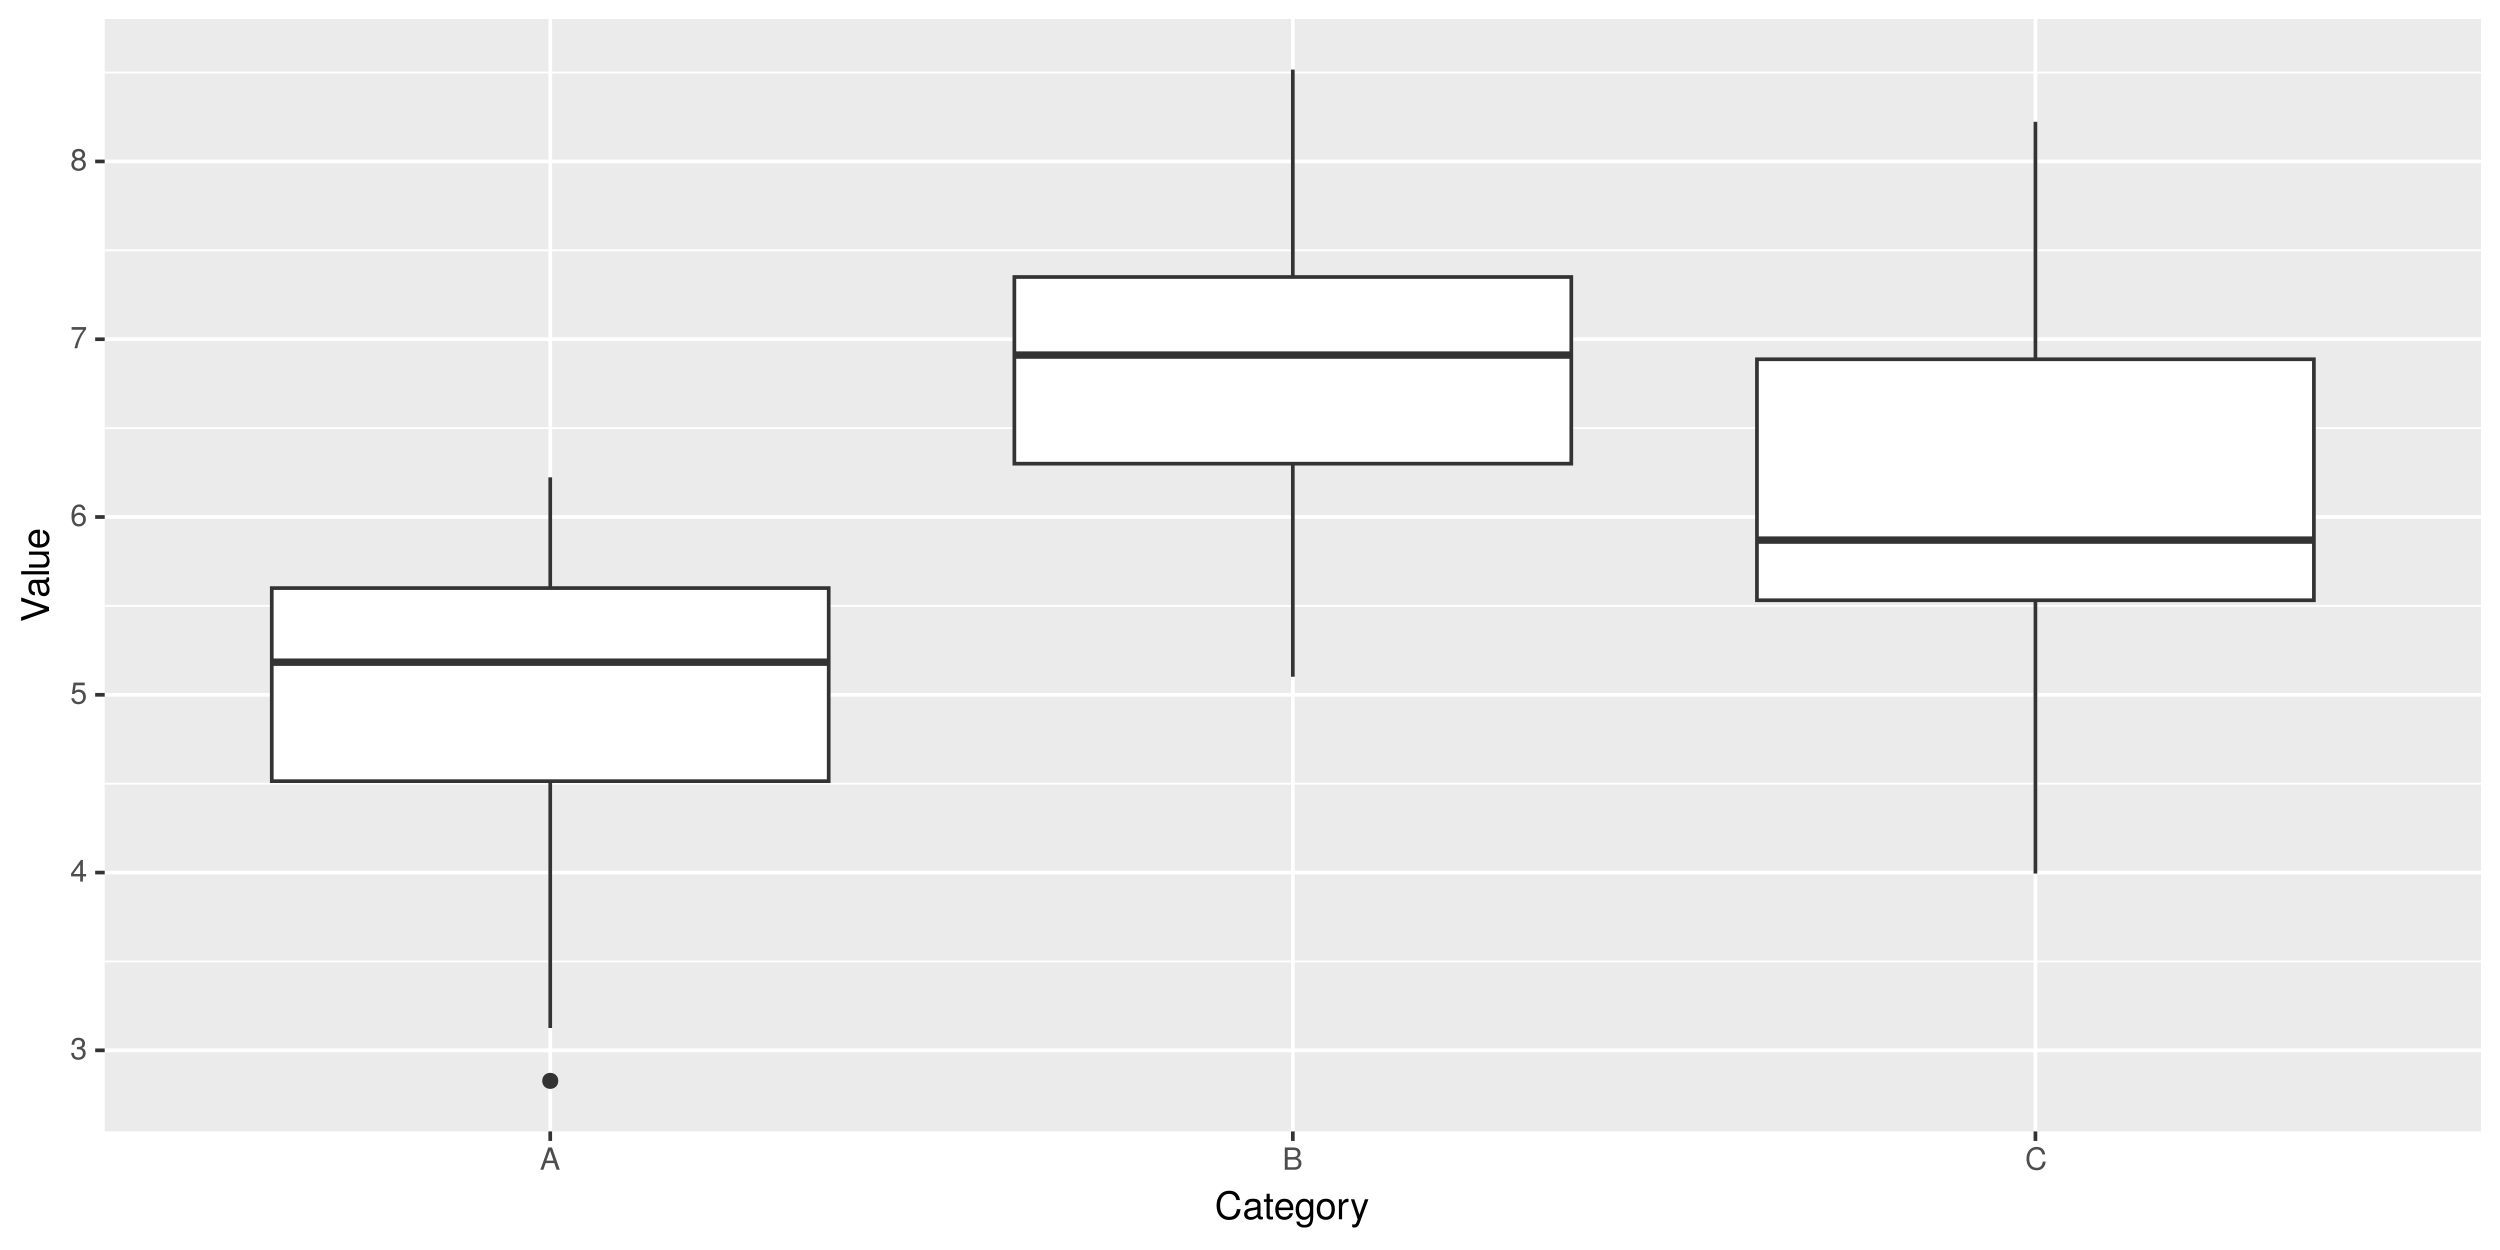
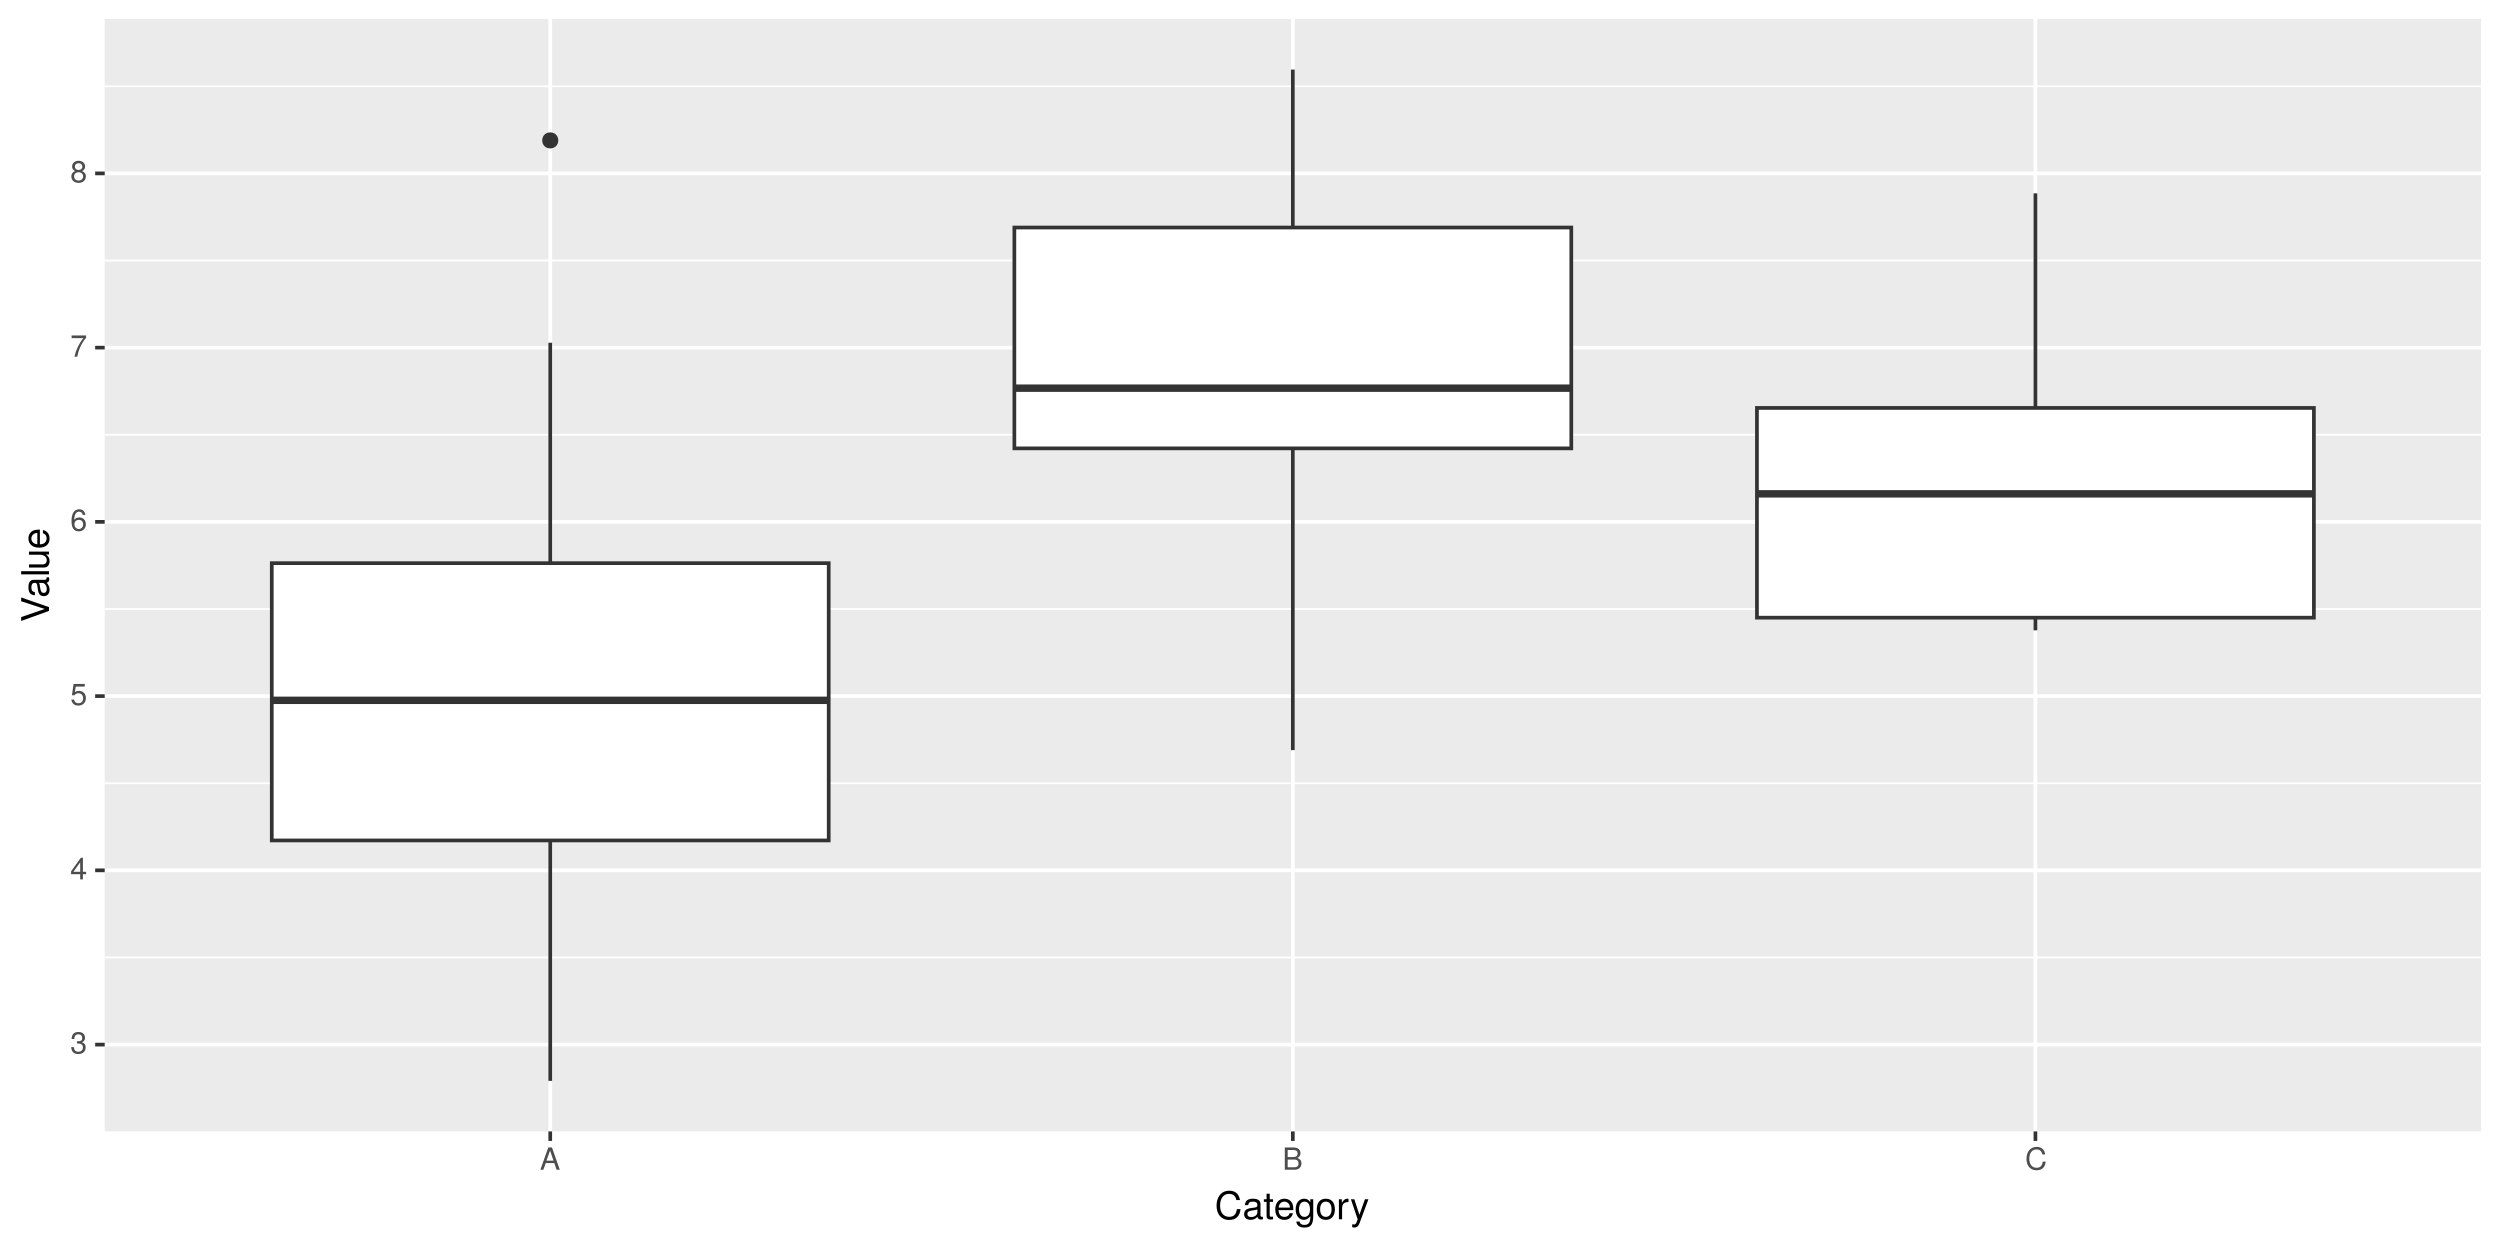
<svg xmlns="http://www.w3.org/2000/svg" xmlns:xlink="http://www.w3.org/1999/xlink" width="720pt" height="360pt" viewBox="0 0 720 360">
  <defs>
    <g>
      <g id="glyph-0-0">
        <path d="M 4.453 -1.812 C 4.453 -2.562 4.141 -3.016 3.391 -3.266 C 3.969 -3.5 4.266 -3.891 4.266 -4.516 C 4.266 -5.594 3.547 -6.234 2.359 -6.234 C 1.109 -6.234 0.438 -5.547 0.406 -4.219 L 1.188 -4.219 C 1.203 -5.141 1.578 -5.562 2.375 -5.562 C 3.062 -5.562 3.469 -5.156 3.469 -4.5 C 3.469 -3.828 3.188 -3.547 1.938 -3.547 L 1.938 -2.906 L 2.359 -2.906 C 3.219 -2.906 3.656 -2.5 3.656 -1.797 C 3.656 -1.016 3.172 -0.547 2.359 -0.547 C 1.516 -0.547 1.109 -0.969 1.062 -1.875 L 0.281 -1.875 C 0.375 -0.5 1.062 0.125 2.344 0.125 C 3.625 0.125 4.453 -0.641 4.453 -1.812 Z M 4.453 -1.812 " />
      </g>
      <g id="glyph-0-1">
        <path d="M 4.578 -1.5 L 4.578 -2.188 L 3.656 -2.188 L 3.656 -6.234 L 3.078 -6.234 L 0.25 -2.312 L 0.25 -1.5 L 2.875 -1.5 L 2.875 0 L 3.656 0 L 3.656 -1.5 Z M 2.875 -2.188 L 0.922 -2.188 L 2.875 -4.922 Z M 2.875 -2.188 " />
      </g>
      <g id="glyph-0-2">
        <path d="M 4.516 -2.062 C 4.516 -3.297 3.688 -4.109 2.5 -4.109 C 2.062 -4.109 1.703 -4 1.344 -3.734 L 1.594 -5.344 L 4.188 -5.344 L 4.188 -6.109 L 0.969 -6.109 L 0.5 -2.844 L 1.219 -2.844 C 1.578 -3.266 1.875 -3.422 2.359 -3.422 C 3.188 -3.422 3.719 -2.891 3.719 -1.969 C 3.719 -1.062 3.203 -0.547 2.359 -0.547 C 1.688 -0.547 1.266 -0.891 1.078 -1.594 L 0.312 -1.594 C 0.562 -0.359 1.266 0.125 2.375 0.125 C 3.641 0.125 4.516 -0.75 4.516 -2.062 Z M 4.516 -2.062 " />
      </g>
      <g id="glyph-0-3">
        <path d="M 4.516 -1.938 C 4.516 -3.094 3.719 -3.875 2.609 -3.875 C 1.984 -3.875 1.5 -3.641 1.172 -3.188 C 1.172 -4.703 1.672 -5.547 2.562 -5.547 C 3.109 -5.547 3.484 -5.203 3.609 -4.609 L 4.375 -4.609 C 4.234 -5.625 3.562 -6.234 2.609 -6.234 C 1.156 -6.234 0.375 -5.016 0.375 -2.844 C 0.375 -0.891 1.047 0.125 2.469 0.125 C 3.656 0.125 4.516 -0.719 4.516 -1.938 Z M 3.719 -1.875 C 3.719 -1.094 3.188 -0.547 2.484 -0.547 C 1.766 -0.547 1.219 -1.125 1.219 -1.922 C 1.219 -2.688 1.734 -3.188 2.5 -3.188 C 3.25 -3.188 3.719 -2.703 3.719 -1.875 Z M 3.719 -1.875 " />
      </g>
      <g id="glyph-0-4">
        <path d="M 4.578 -5.453 L 4.578 -6.109 L 0.406 -6.109 L 0.406 -5.344 L 3.781 -5.344 C 2.531 -3.781 1.656 -1.953 1.219 0 L 2.047 0 C 2.391 -2.016 3.266 -3.891 4.578 -5.453 Z M 4.578 -5.453 " />
      </g>
      <g id="glyph-0-5">
        <path d="M 4.516 -1.766 C 4.516 -2.453 4.156 -2.938 3.438 -3.281 C 4.078 -3.672 4.297 -3.984 4.297 -4.578 C 4.297 -5.547 3.531 -6.234 2.422 -6.234 C 1.312 -6.234 0.547 -5.547 0.547 -4.578 C 0.547 -4 0.75 -3.672 1.391 -3.281 C 0.672 -2.938 0.328 -2.453 0.328 -1.766 C 0.328 -0.625 1.188 0.125 2.422 0.125 C 3.656 0.125 4.516 -0.625 4.516 -1.766 Z M 3.5 -4.562 C 3.5 -3.969 3.062 -3.594 2.422 -3.594 C 1.766 -3.594 1.344 -3.969 1.344 -4.562 C 1.344 -5.156 1.766 -5.547 2.422 -5.547 C 3.078 -5.547 3.5 -5.156 3.5 -4.562 Z M 3.719 -1.75 C 3.719 -1.016 3.188 -0.547 2.406 -0.547 C 1.641 -0.547 1.125 -1.016 1.125 -1.75 C 1.125 -2.484 1.641 -2.938 2.422 -2.938 C 3.188 -2.938 3.719 -2.484 3.719 -1.75 Z M 3.719 -1.75 " />
      </g>
      <g id="glyph-0-6">
        <path d="M 5.75 0 L 3.5 -6.406 L 2.438 -6.406 L 0.156 0 L 1.016 0 L 1.703 -1.922 L 4.172 -1.922 L 4.828 0 Z M 3.938 -2.609 L 1.906 -2.609 L 2.953 -5.531 Z M 3.938 -2.609 " />
      </g>
      <g id="glyph-0-7">
        <path d="M 5.484 -1.828 C 5.484 -2.609 5.125 -3.062 4.312 -3.391 C 4.891 -3.656 5.203 -4.141 5.203 -4.781 C 5.203 -5.719 4.516 -6.406 3.297 -6.406 L 0.688 -6.406 L 0.688 0 L 3.594 0 C 4.734 0 5.484 -0.781 5.484 -1.828 Z M 4.375 -4.672 C 4.375 -4.016 4 -3.656 3.094 -3.656 L 1.516 -3.656 L 1.516 -5.688 L 3.094 -5.688 C 4 -5.688 4.375 -5.328 4.375 -4.672 Z M 4.656 -1.828 C 4.656 -1.203 4.281 -0.719 3.516 -0.719 L 1.516 -0.719 L 1.516 -2.922 L 3.516 -2.922 C 4.281 -2.922 4.656 -2.453 4.656 -1.828 Z M 4.656 -1.828 " />
      </g>
      <g id="glyph-0-8">
        <path d="M 5.953 -2.344 L 5.109 -2.344 C 4.922 -1.125 4.406 -0.562 3.328 -0.562 C 2.047 -0.562 1.234 -1.547 1.234 -3.141 C 1.234 -4.781 2.016 -5.844 3.25 -5.844 C 4.25 -5.844 4.781 -5.406 4.984 -4.422 L 5.828 -4.422 C 5.562 -5.828 4.766 -6.578 3.359 -6.578 C 1.406 -6.578 0.422 -5 0.422 -3.125 C 0.422 -1.266 1.438 0.156 3.312 0.156 C 4.875 0.156 5.766 -0.672 5.953 -2.344 Z M 5.953 -2.344 " />
      </g>
      <g id="glyph-1-0">
        <path d="M 7.453 -2.922 L 6.391 -2.922 C 6.156 -1.406 5.516 -0.703 4.156 -0.703 C 2.562 -0.703 1.547 -1.922 1.547 -3.922 C 1.547 -5.984 2.516 -7.312 4.062 -7.312 C 5.328 -7.312 5.984 -6.75 6.234 -5.531 L 7.281 -5.531 C 6.969 -7.297 5.953 -8.219 4.188 -8.219 C 1.766 -8.219 0.531 -6.266 0.531 -3.922 C 0.531 -1.578 1.797 0.203 4.141 0.203 C 6.109 0.203 7.203 -0.844 7.453 -2.922 Z M 7.453 -2.922 " />
      </g>
      <g id="glyph-1-1">
        <path d="M 5.891 -0.016 L 5.891 -0.719 C 5.781 -0.688 5.734 -0.688 5.688 -0.688 C 5.375 -0.688 5.188 -0.859 5.188 -1.141 L 5.188 -4.359 C 5.188 -5.375 4.438 -5.922 3.031 -5.922 C 1.625 -5.922 0.766 -5.391 0.719 -4.062 L 1.641 -4.062 C 1.719 -4.766 2.141 -5.078 2.984 -5.078 C 3.812 -5.078 4.281 -4.781 4.281 -4.219 L 4.281 -3.984 C 4.281 -3.594 4.047 -3.438 3.328 -3.344 C 2.031 -3.172 1.828 -3.141 1.469 -2.984 C 0.797 -2.719 0.469 -2.203 0.469 -1.5 C 0.469 -0.453 1.188 0.172 2.359 0.172 C 3.094 0.172 3.812 -0.141 4.312 -0.688 C 4.406 -0.234 4.812 0.078 5.266 0.078 C 5.438 0.078 5.594 0.062 5.891 -0.016 Z M 4.281 -1.984 C 4.281 -1.172 3.438 -0.641 2.547 -0.641 C 1.844 -0.641 1.422 -0.891 1.422 -1.516 C 1.422 -2.125 1.828 -2.391 2.812 -2.531 C 3.766 -2.656 3.969 -2.703 4.281 -2.844 Z M 4.281 -1.984 " />
      </g>
      <g id="glyph-1-2">
        <path d="M 2.797 0 L 2.797 -0.766 C 2.672 -0.734 2.531 -0.719 2.359 -0.719 C 1.953 -0.719 1.844 -0.844 1.844 -1.25 L 1.844 -5.016 L 2.797 -5.016 L 2.797 -5.766 L 1.844 -5.766 L 1.844 -7.344 L 0.938 -7.344 L 0.938 -5.766 L 0.156 -5.766 L 0.156 -5.016 L 0.938 -5.016 L 0.938 -0.844 C 0.938 -0.25 1.328 0.078 2.047 0.078 C 2.266 0.078 2.484 0.062 2.797 0 Z M 2.797 0 " />
      </g>
      <g id="glyph-1-3">
        <path d="M 5.641 -2.625 C 5.641 -3.453 5.578 -3.984 5.406 -4.406 C 5.031 -5.359 4.156 -5.922 3.078 -5.922 C 1.469 -5.922 0.438 -4.734 0.438 -2.844 C 0.438 -0.953 1.438 0.172 3.062 0.172 C 4.375 0.172 5.297 -0.578 5.516 -1.75 L 4.594 -1.75 C 4.344 -0.984 3.828 -0.688 3.094 -0.688 C 2.141 -0.688 1.422 -1.297 1.391 -2.625 Z M 4.656 -3.438 C 4.656 -3.438 4.656 -3.391 4.656 -3.359 L 1.422 -3.359 C 1.5 -4.391 2.141 -5.078 3.062 -5.078 C 3.969 -5.078 4.656 -4.328 4.656 -3.438 Z M 4.656 -3.438 " />
      </g>
      <g id="glyph-1-4">
        <path d="M 5.375 -0.953 L 5.375 -5.766 L 4.531 -5.766 L 4.531 -4.922 C 4.062 -5.609 3.516 -5.922 2.766 -5.922 C 1.312 -5.922 0.312 -4.703 0.312 -2.828 C 0.312 -1.016 1.344 0.172 2.688 0.172 C 3.422 0.172 3.922 -0.141 4.531 -0.875 L 4.531 -0.484 C 4.531 1.047 3.906 1.625 2.844 1.625 C 2.109 1.625 1.547 1.359 1.438 0.656 L 0.5 0.656 C 0.609 1.75 1.453 2.391 2.812 2.391 C 4.609 2.391 5.375 1.594 5.375 -0.953 Z M 4.438 -2.844 C 4.438 -1.469 3.844 -0.688 2.875 -0.688 C 1.875 -0.688 1.281 -1.484 1.281 -2.875 C 1.281 -4.266 1.891 -5.078 2.875 -5.078 C 3.859 -5.078 4.438 -4.25 4.438 -2.844 Z M 4.438 -2.844 " />
      </g>
      <g id="glyph-1-5">
        <path d="M 5.609 -2.844 C 5.609 -4.828 4.656 -5.922 2.984 -5.922 C 1.375 -5.922 0.391 -4.812 0.391 -2.875 C 0.391 -0.953 1.359 0.172 3 0.172 C 4.625 0.172 5.609 -0.953 5.609 -2.844 Z M 4.656 -2.844 C 4.656 -1.5 4.016 -0.688 3 -0.688 C 1.984 -0.688 1.359 -1.484 1.359 -2.875 C 1.359 -4.266 1.984 -5.078 3 -5.078 C 4.031 -5.078 4.656 -4.281 4.656 -2.844 Z M 4.656 -2.844 " />
      </g>
      <g id="glyph-1-6">
        <path d="M 3.531 -4.969 L 3.531 -5.891 C 3.375 -5.922 3.297 -5.922 3.172 -5.922 C 2.578 -5.922 2.141 -5.578 1.609 -4.719 L 1.609 -5.766 L 0.766 -5.766 L 0.766 0 L 1.688 0 L 1.688 -2.984 C 1.688 -4.297 2.109 -4.938 3.531 -4.969 Z M 3.531 -4.969 " />
      </g>
      <g id="glyph-1-7">
        <path d="M 5.266 -5.766 L 4.266 -5.766 L 2.672 -1.281 L 1.203 -5.766 L 0.219 -5.766 L 2.172 0.016 L 1.812 0.938 C 1.656 1.344 1.469 1.5 1.078 1.5 C 0.953 1.5 0.797 1.469 0.594 1.438 L 0.594 2.25 C 0.781 2.359 0.969 2.391 1.203 2.391 C 1.859 2.391 2.391 2.031 2.688 1.203 Z M 5.266 -5.766 " />
      </g>
      <g id="glyph-2-0">
        <path d="M -8.016 -7.094 L -8.016 -6 L -1.234 -3.781 L -8.016 -1.438 L -8.016 -0.328 L 0 -3.219 L 0 -4.312 Z M -8.016 -7.094 " />
      </g>
      <g id="glyph-2-1">
        <path d="M -0.016 -5.891 L -0.719 -5.891 C -0.688 -5.781 -0.688 -5.734 -0.688 -5.688 C -0.688 -5.375 -0.859 -5.188 -1.141 -5.188 L -4.359 -5.188 C -5.375 -5.188 -5.922 -4.438 -5.922 -3.031 C -5.922 -1.625 -5.391 -0.766 -4.062 -0.719 L -4.062 -1.641 C -4.766 -1.719 -5.078 -2.141 -5.078 -2.984 C -5.078 -3.812 -4.781 -4.281 -4.219 -4.281 L -3.984 -4.281 C -3.594 -4.281 -3.438 -4.047 -3.344 -3.328 C -3.172 -2.031 -3.141 -1.828 -2.984 -1.469 C -2.719 -0.797 -2.203 -0.469 -1.5 -0.469 C -0.453 -0.469 0.172 -1.188 0.172 -2.359 C 0.172 -3.094 -0.141 -3.812 -0.688 -4.312 C -0.234 -4.406 0.078 -4.812 0.078 -5.266 C 0.078 -5.438 0.062 -5.594 -0.016 -5.891 Z M -1.984 -4.281 C -1.172 -4.281 -0.641 -3.438 -0.641 -2.547 C -0.641 -1.844 -0.891 -1.422 -1.516 -1.422 C -2.125 -1.422 -2.391 -1.828 -2.531 -2.812 C -2.656 -3.766 -2.703 -3.969 -2.844 -4.281 Z M -1.984 -4.281 " />
      </g>
      <g id="glyph-2-2">
        <path d="M 0 -1.656 L -8.016 -1.656 L -8.016 -0.75 L 0 -0.75 Z M 0 -1.656 " />
      </g>
      <g id="glyph-2-3">
        <path d="M 0 -5.297 L -5.766 -5.297 L -5.766 -4.391 L -2.578 -4.391 C -1.406 -4.391 -0.641 -3.766 -0.641 -2.812 C -0.641 -2.094 -1.078 -1.625 -1.766 -1.625 L -5.766 -1.625 L -5.766 -0.719 L -1.406 -0.719 C -0.453 -0.719 0.172 -1.438 0.172 -2.547 C 0.172 -3.406 -0.125 -3.938 -0.891 -4.484 L 0 -4.484 Z M 0 -5.297 " />
      </g>
      <g id="glyph-2-4">
        <path d="M -2.625 -5.641 C -3.453 -5.641 -3.984 -5.578 -4.406 -5.406 C -5.359 -5.031 -5.922 -4.156 -5.922 -3.078 C -5.922 -1.469 -4.734 -0.438 -2.844 -0.438 C -0.953 -0.438 0.172 -1.438 0.172 -3.062 C 0.172 -4.375 -0.578 -5.297 -1.75 -5.516 L -1.75 -4.594 C -0.984 -4.344 -0.688 -3.828 -0.688 -3.094 C -0.688 -2.141 -1.297 -1.422 -2.625 -1.391 Z M -3.438 -4.656 C -3.438 -4.656 -3.391 -4.656 -3.359 -4.656 L -3.359 -1.422 C -4.391 -1.5 -5.078 -2.141 -5.078 -3.062 C -5.078 -3.969 -4.328 -4.656 -3.438 -4.656 Z M -3.438 -4.656 " />
      </g>
    </g>
    <clipPath id="clip-0">
      <path clip-rule="nonzero" d="M 30.152 5.48 L 714.523 5.48 L 714.523 325.852 L 30.152 325.852 Z M 30.152 5.48 " />
    </clipPath>
    <clipPath id="clip-1">
-       <path clip-rule="nonzero" d="M 30.152 276 L 714.523 276 L 714.523 278 L 30.152 278 Z M 30.152 276 " />
+       <path clip-rule="nonzero" d="M 30.152 275 L 714.523 275 L 714.523 277 L 30.152 277 Z M 30.152 275 " />
    </clipPath>
    <clipPath id="clip-2">
      <path clip-rule="nonzero" d="M 30.152 225 L 714.523 225 L 714.523 226 L 30.152 226 Z M 30.152 225 " />
    </clipPath>
    <clipPath id="clip-3">
-       <path clip-rule="nonzero" d="M 30.152 174 L 714.523 174 L 714.523 175 L 30.152 175 Z M 30.152 174 " />
+       <path clip-rule="nonzero" d="M 30.152 175 L 714.523 175 L 714.523 176 L 30.152 176 Z M 30.152 175 " />
    </clipPath>
    <clipPath id="clip-4">
-       <path clip-rule="nonzero" d="M 30.152 123 L 714.523 123 L 714.523 124 L 30.152 124 Z M 30.152 123 " />
+       <path clip-rule="nonzero" d="M 30.152 124 L 714.523 124 L 714.523 126 L 30.152 126 Z M 30.152 124 " />
    </clipPath>
    <clipPath id="clip-5">
-       <path clip-rule="nonzero" d="M 30.152 71 L 714.523 71 L 714.523 73 L 30.152 73 Z M 30.152 71 " />
+       <path clip-rule="nonzero" d="M 30.152 74 L 714.523 74 L 714.523 76 L 30.152 76 Z M 30.152 74 " />
    </clipPath>
    <clipPath id="clip-6">
-       <path clip-rule="nonzero" d="M 30.152 20 L 714.523 20 L 714.523 22 L 30.152 22 Z M 30.152 20 " />
+       <path clip-rule="nonzero" d="M 30.152 24 L 714.523 24 L 714.523 26 L 30.152 26 Z M 30.152 24 " />
    </clipPath>
    <clipPath id="clip-7">
-       <path clip-rule="nonzero" d="M 30.152 301 L 714.523 301 L 714.523 304 L 30.152 304 Z M 30.152 301 " />
+       <path clip-rule="nonzero" d="M 30.152 300 L 714.523 300 L 714.523 302 L 30.152 302 Z M 30.152 300 " />
    </clipPath>
    <clipPath id="clip-8">
      <path clip-rule="nonzero" d="M 30.152 250 L 714.523 250 L 714.523 252 L 30.152 252 Z M 30.152 250 " />
    </clipPath>
    <clipPath id="clip-9">
-       <path clip-rule="nonzero" d="M 30.152 199 L 714.523 199 L 714.523 201 L 30.152 201 Z M 30.152 199 " />
+       <path clip-rule="nonzero" d="M 30.152 199 L 714.523 199 L 714.523 202 L 30.152 202 Z M 30.152 199 " />
    </clipPath>
    <clipPath id="clip-10">
-       <path clip-rule="nonzero" d="M 30.152 148 L 714.523 148 L 714.523 150 L 30.152 150 Z M 30.152 148 " />
+       <path clip-rule="nonzero" d="M 30.152 149 L 714.523 149 L 714.523 151 L 30.152 151 Z M 30.152 149 " />
    </clipPath>
    <clipPath id="clip-11">
-       <path clip-rule="nonzero" d="M 30.152 97 L 714.523 97 L 714.523 99 L 30.152 99 Z M 30.152 97 " />
+       <path clip-rule="nonzero" d="M 30.152 99 L 714.523 99 L 714.523 101 L 30.152 101 Z M 30.152 99 " />
    </clipPath>
    <clipPath id="clip-12">
-       <path clip-rule="nonzero" d="M 30.152 45 L 714.523 45 L 714.523 48 L 30.152 48 Z M 30.152 45 " />
+       <path clip-rule="nonzero" d="M 30.152 49 L 714.523 49 L 714.523 51 L 30.152 51 Z M 30.152 49 " />
    </clipPath>
    <clipPath id="clip-13">
      <path clip-rule="nonzero" d="M 157 5.48 L 160 5.48 L 160 325.852 L 157 325.852 Z M 157 5.48 " />
    </clipPath>
    <clipPath id="clip-14">
      <path clip-rule="nonzero" d="M 371 5.48 L 373 5.48 L 373 325.852 L 371 325.852 Z M 371 5.48 " />
    </clipPath>
    <clipPath id="clip-15">
      <path clip-rule="nonzero" d="M 585 5.48 L 587 5.48 L 587 325.852 L 585 325.852 Z M 585 5.48 " />
    </clipPath>
  </defs>
  <rect x="-72" y="-36" width="864" height="432" fill="rgb(100%, 100%, 100%)" fill-opacity="1" />
  <rect x="-72" y="-36" width="864" height="432" fill="rgb(100%, 100%, 100%)" fill-opacity="1" />
  <path fill="none" stroke-width="1.067" stroke-linecap="round" stroke-linejoin="round" stroke="rgb(100%, 100%, 100%)" stroke-opacity="1" stroke-miterlimit="10" d="M 0 360 L 720 360 L 720 0 L 0 0 Z M 0 360 " />
  <g clip-path="url(#clip-0)">
    <path fill-rule="nonzero" fill="rgb(92.157%, 92.157%, 92.157%)" fill-opacity="1" d="M 30.152 325.848 L 714.523 325.848 L 714.523 5.477 L 30.152 5.477 Z M 30.152 325.848 " />
  </g>
  <g clip-path="url(#clip-1)">
-     <path fill="none" stroke-width="0.533" stroke-linecap="butt" stroke-linejoin="round" stroke="rgb(100%, 100%, 100%)" stroke-opacity="1" stroke-miterlimit="10" d="M 30.152 276.895 L 714.52 276.895 " />
+     <path fill="none" stroke-width="0.533" stroke-linecap="butt" stroke-linejoin="round" stroke="rgb(100%, 100%, 100%)" stroke-opacity="1" stroke-miterlimit="10" d="M 30.152 275.75 L 714.52 275.75 " />
  </g>
  <g clip-path="url(#clip-2)">
-     <path fill="none" stroke-width="0.533" stroke-linecap="butt" stroke-linejoin="round" stroke="rgb(100%, 100%, 100%)" stroke-opacity="1" stroke-miterlimit="10" d="M 30.152 225.695 L 714.52 225.695 " />
+     <path fill="none" stroke-width="0.533" stroke-linecap="butt" stroke-linejoin="round" stroke="rgb(100%, 100%, 100%)" stroke-opacity="1" stroke-miterlimit="10" d="M 30.152 225.57 L 714.52 225.57 " />
  </g>
  <g clip-path="url(#clip-3)">
-     <path fill="none" stroke-width="0.533" stroke-linecap="butt" stroke-linejoin="round" stroke="rgb(100%, 100%, 100%)" stroke-opacity="1" stroke-miterlimit="10" d="M 30.152 174.496 L 714.52 174.496 " />
+     <path fill="none" stroke-width="0.533" stroke-linecap="butt" stroke-linejoin="round" stroke="rgb(100%, 100%, 100%)" stroke-opacity="1" stroke-miterlimit="10" d="M 30.152 175.391 L 714.52 175.391 " />
  </g>
  <g clip-path="url(#clip-4)">
-     <path fill="none" stroke-width="0.533" stroke-linecap="butt" stroke-linejoin="round" stroke="rgb(100%, 100%, 100%)" stroke-opacity="1" stroke-miterlimit="10" d="M 30.152 123.297 L 714.52 123.297 " />
+     <path fill="none" stroke-width="0.533" stroke-linecap="butt" stroke-linejoin="round" stroke="rgb(100%, 100%, 100%)" stroke-opacity="1" stroke-miterlimit="10" d="M 30.152 125.211 L 714.52 125.211 " />
  </g>
  <g clip-path="url(#clip-5)">
-     <path fill="none" stroke-width="0.533" stroke-linecap="butt" stroke-linejoin="round" stroke="rgb(100%, 100%, 100%)" stroke-opacity="1" stroke-miterlimit="10" d="M 30.152 72.098 L 714.52 72.098 " />
+     <path fill="none" stroke-width="0.533" stroke-linecap="butt" stroke-linejoin="round" stroke="rgb(100%, 100%, 100%)" stroke-opacity="1" stroke-miterlimit="10" d="M 30.152 75.031 L 714.52 75.031 " />
  </g>
  <g clip-path="url(#clip-6)">
-     <path fill="none" stroke-width="0.533" stroke-linecap="butt" stroke-linejoin="round" stroke="rgb(100%, 100%, 100%)" stroke-opacity="1" stroke-miterlimit="10" d="M 30.152 20.898 L 714.52 20.898 " />
+     <path fill="none" stroke-width="0.533" stroke-linecap="butt" stroke-linejoin="round" stroke="rgb(100%, 100%, 100%)" stroke-opacity="1" stroke-miterlimit="10" d="M 30.152 24.852 L 714.52 24.852 " />
  </g>
  <g clip-path="url(#clip-7)">
-     <path fill="none" stroke-width="1.067" stroke-linecap="butt" stroke-linejoin="round" stroke="rgb(100%, 100%, 100%)" stroke-opacity="1" stroke-miterlimit="10" d="M 30.152 302.496 L 714.52 302.496 " />
+     <path fill="none" stroke-width="1.067" stroke-linecap="butt" stroke-linejoin="round" stroke="rgb(100%, 100%, 100%)" stroke-opacity="1" stroke-miterlimit="10" d="M 30.152 300.84 L 714.52 300.84 " />
  </g>
  <g clip-path="url(#clip-8)">
-     <path fill="none" stroke-width="1.067" stroke-linecap="butt" stroke-linejoin="round" stroke="rgb(100%, 100%, 100%)" stroke-opacity="1" stroke-miterlimit="10" d="M 30.152 251.297 L 714.52 251.297 " />
+     <path fill="none" stroke-width="1.067" stroke-linecap="butt" stroke-linejoin="round" stroke="rgb(100%, 100%, 100%)" stroke-opacity="1" stroke-miterlimit="10" d="M 30.152 250.66 L 714.52 250.66 " />
  </g>
  <g clip-path="url(#clip-9)">
-     <path fill="none" stroke-width="1.067" stroke-linecap="butt" stroke-linejoin="round" stroke="rgb(100%, 100%, 100%)" stroke-opacity="1" stroke-miterlimit="10" d="M 30.152 200.098 L 714.52 200.098 " />
+     <path fill="none" stroke-width="1.067" stroke-linecap="butt" stroke-linejoin="round" stroke="rgb(100%, 100%, 100%)" stroke-opacity="1" stroke-miterlimit="10" d="M 30.152 200.48 L 714.52 200.48 " />
  </g>
  <g clip-path="url(#clip-10)">
-     <path fill="none" stroke-width="1.067" stroke-linecap="butt" stroke-linejoin="round" stroke="rgb(100%, 100%, 100%)" stroke-opacity="1" stroke-miterlimit="10" d="M 30.152 148.898 L 714.52 148.898 " />
+     <path fill="none" stroke-width="1.067" stroke-linecap="butt" stroke-linejoin="round" stroke="rgb(100%, 100%, 100%)" stroke-opacity="1" stroke-miterlimit="10" d="M 30.152 150.301 L 714.52 150.301 " />
  </g>
  <g clip-path="url(#clip-11)">
-     <path fill="none" stroke-width="1.067" stroke-linecap="butt" stroke-linejoin="round" stroke="rgb(100%, 100%, 100%)" stroke-opacity="1" stroke-miterlimit="10" d="M 30.152 97.695 L 714.52 97.695 " />
+     <path fill="none" stroke-width="1.067" stroke-linecap="butt" stroke-linejoin="round" stroke="rgb(100%, 100%, 100%)" stroke-opacity="1" stroke-miterlimit="10" d="M 30.152 100.121 L 714.52 100.121 " />
  </g>
  <g clip-path="url(#clip-12)">
-     <path fill="none" stroke-width="1.067" stroke-linecap="butt" stroke-linejoin="round" stroke="rgb(100%, 100%, 100%)" stroke-opacity="1" stroke-miterlimit="10" d="M 30.152 46.496 L 714.52 46.496 " />
+     <path fill="none" stroke-width="1.067" stroke-linecap="butt" stroke-linejoin="round" stroke="rgb(100%, 100%, 100%)" stroke-opacity="1" stroke-miterlimit="10" d="M 30.152 49.941 L 714.52 49.941 " />
  </g>
  <g clip-path="url(#clip-13)">
    <path fill="none" stroke-width="1.067" stroke-linecap="butt" stroke-linejoin="round" stroke="rgb(100%, 100%, 100%)" stroke-opacity="1" stroke-miterlimit="10" d="M 158.469 325.848 L 158.469 5.48 " />
  </g>
  <g clip-path="url(#clip-14)">
    <path fill="none" stroke-width="1.067" stroke-linecap="butt" stroke-linejoin="round" stroke="rgb(100%, 100%, 100%)" stroke-opacity="1" stroke-miterlimit="10" d="M 372.336 325.848 L 372.336 5.48 " />
  </g>
  <g clip-path="url(#clip-15)">
    <path fill="none" stroke-width="1.067" stroke-linecap="butt" stroke-linejoin="round" stroke="rgb(100%, 100%, 100%)" stroke-opacity="1" stroke-miterlimit="10" d="M 586.203 325.848 L 586.203 5.48 " />
  </g>
-   <path fill-rule="nonzero" fill="rgb(20%, 20%, 20%)" fill-opacity="1" stroke-width="0.709" stroke-linecap="round" stroke-linejoin="round" stroke="rgb(20%, 20%, 20%)" stroke-opacity="1" stroke-miterlimit="10" d="M 160.426 311.285 C 160.426 313.895 156.516 313.895 156.516 311.285 C 156.516 308.68 160.426 308.68 160.426 311.285 " />
-   <path fill="none" stroke-width="1.067" stroke-linecap="butt" stroke-linejoin="round" stroke="rgb(20%, 20%, 20%)" stroke-opacity="1" stroke-miterlimit="10" d="M 158.469 169.367 L 158.469 137.48 " />
-   <path fill="none" stroke-width="1.067" stroke-linecap="butt" stroke-linejoin="round" stroke="rgb(20%, 20%, 20%)" stroke-opacity="1" stroke-miterlimit="10" d="M 158.469 224.973 L 158.469 296.066 " />
-   <path fill-rule="nonzero" fill="rgb(100%, 100%, 100%)" fill-opacity="1" stroke-width="1.067" stroke-linecap="butt" stroke-linejoin="miter" stroke="rgb(20%, 20%, 20%)" stroke-opacity="1" stroke-miterlimit="10" d="M 78.27 169.367 L 78.27 224.973 L 238.668 224.973 L 238.668 169.367 Z M 78.27 169.367 " />
-   <path fill="none" stroke-width="2.134" stroke-linecap="butt" stroke-linejoin="miter" stroke="rgb(20%, 20%, 20%)" stroke-opacity="1" stroke-miterlimit="10" d="M 78.27 190.711 L 238.668 190.711 " />
-   <path fill="none" stroke-width="1.067" stroke-linecap="butt" stroke-linejoin="round" stroke="rgb(20%, 20%, 20%)" stroke-opacity="1" stroke-miterlimit="10" d="M 372.336 79.777 L 372.336 20.043 " />
-   <path fill="none" stroke-width="1.067" stroke-linecap="butt" stroke-linejoin="round" stroke="rgb(20%, 20%, 20%)" stroke-opacity="1" stroke-miterlimit="10" d="M 372.336 133.539 L 372.336 194.902 " />
-   <path fill-rule="nonzero" fill="rgb(100%, 100%, 100%)" fill-opacity="1" stroke-width="1.067" stroke-linecap="butt" stroke-linejoin="miter" stroke="rgb(20%, 20%, 20%)" stroke-opacity="1" stroke-miterlimit="10" d="M 292.137 79.777 L 292.137 133.539 L 452.535 133.539 L 452.535 79.777 Z M 292.137 79.777 " />
-   <path fill="none" stroke-width="2.134" stroke-linecap="butt" stroke-linejoin="miter" stroke="rgb(20%, 20%, 20%)" stroke-opacity="1" stroke-miterlimit="10" d="M 292.137 102.262 L 452.535 102.262 " />
-   <path fill="none" stroke-width="1.067" stroke-linecap="butt" stroke-linejoin="round" stroke="rgb(20%, 20%, 20%)" stroke-opacity="1" stroke-miterlimit="10" d="M 586.203 103.469 L 586.203 35.078 " />
-   <path fill="none" stroke-width="1.067" stroke-linecap="butt" stroke-linejoin="round" stroke="rgb(20%, 20%, 20%)" stroke-opacity="1" stroke-miterlimit="10" d="M 586.203 172.871 L 586.203 251.586 " />
-   <path fill-rule="nonzero" fill="rgb(100%, 100%, 100%)" fill-opacity="1" stroke-width="1.067" stroke-linecap="butt" stroke-linejoin="miter" stroke="rgb(20%, 20%, 20%)" stroke-opacity="1" stroke-miterlimit="10" d="M 506 103.469 L 506 172.871 L 666.402 172.871 L 666.402 103.469 Z M 506 103.469 " />
-   <path fill="none" stroke-width="2.134" stroke-linecap="butt" stroke-linejoin="miter" stroke="rgb(20%, 20%, 20%)" stroke-opacity="1" stroke-miterlimit="10" d="M 506 155.551 L 666.402 155.551 " />
-   <g fill="rgb(30.196%, 30.196%, 30.196%)" fill-opacity="1">
-     <use xlink:href="#glyph-0-0" x="20.219" y="305.099" />
-   </g>
-   <g fill="rgb(30.196%, 30.196%, 30.196%)" fill-opacity="1">
-     <use xlink:href="#glyph-0-1" x="20.219" y="253.899" />
-   </g>
-   <g fill="rgb(30.196%, 30.196%, 30.196%)" fill-opacity="1">
-     <use xlink:href="#glyph-0-2" x="20.219" y="202.7" />
-   </g>
-   <g fill="rgb(30.196%, 30.196%, 30.196%)" fill-opacity="1">
-     <use xlink:href="#glyph-0-3" x="20.219" y="151.501" />
-   </g>
-   <g fill="rgb(30.196%, 30.196%, 30.196%)" fill-opacity="1">
-     <use xlink:href="#glyph-0-4" x="20.219" y="100.298" />
-   </g>
-   <g fill="rgb(30.196%, 30.196%, 30.196%)" fill-opacity="1">
-     <use xlink:href="#glyph-0-5" x="20.219" y="49.099" />
-   </g>
-   <path fill="none" stroke-width="1.067" stroke-linecap="butt" stroke-linejoin="round" stroke="rgb(20%, 20%, 20%)" stroke-opacity="1" stroke-miterlimit="10" d="M 27.41 302.496 L 30.152 302.496 " />
-   <path fill="none" stroke-width="1.067" stroke-linecap="butt" stroke-linejoin="round" stroke="rgb(20%, 20%, 20%)" stroke-opacity="1" stroke-miterlimit="10" d="M 27.41 251.297 L 30.152 251.297 " />
-   <path fill="none" stroke-width="1.067" stroke-linecap="butt" stroke-linejoin="round" stroke="rgb(20%, 20%, 20%)" stroke-opacity="1" stroke-miterlimit="10" d="M 27.41 200.098 L 30.152 200.098 " />
-   <path fill="none" stroke-width="1.067" stroke-linecap="butt" stroke-linejoin="round" stroke="rgb(20%, 20%, 20%)" stroke-opacity="1" stroke-miterlimit="10" d="M 27.41 148.898 L 30.152 148.898 " />
-   <path fill="none" stroke-width="1.067" stroke-linecap="butt" stroke-linejoin="round" stroke="rgb(20%, 20%, 20%)" stroke-opacity="1" stroke-miterlimit="10" d="M 27.41 97.695 L 30.152 97.695 " />
-   <path fill="none" stroke-width="1.067" stroke-linecap="butt" stroke-linejoin="round" stroke="rgb(20%, 20%, 20%)" stroke-opacity="1" stroke-miterlimit="10" d="M 27.41 46.496 L 30.152 46.496 " />
+   <path fill-rule="nonzero" fill="rgb(20%, 20%, 20%)" fill-opacity="1" stroke-width="0.709" stroke-linecap="round" stroke-linejoin="round" stroke="rgb(20%, 20%, 20%)" stroke-opacity="1" stroke-miterlimit="10" d="M 160.426 40.434 C 160.426 43.039 156.516 43.039 156.516 40.434 C 156.516 37.828 160.426 37.828 160.426 40.434 " />
+   <path fill="none" stroke-width="1.067" stroke-linecap="butt" stroke-linejoin="round" stroke="rgb(20%, 20%, 20%)" stroke-opacity="1" stroke-miterlimit="10" d="M 158.469 162.191 L 158.469 98.707 " />
+   <path fill="none" stroke-width="1.067" stroke-linecap="butt" stroke-linejoin="round" stroke="rgb(20%, 20%, 20%)" stroke-opacity="1" stroke-miterlimit="10" d="M 158.469 242.047 L 158.469 311.285 " />
+   <path fill-rule="nonzero" fill="rgb(100%, 100%, 100%)" fill-opacity="1" stroke-width="1.067" stroke-linecap="butt" stroke-linejoin="miter" stroke="rgb(20%, 20%, 20%)" stroke-opacity="1" stroke-miterlimit="10" d="M 78.27 162.191 L 78.27 242.047 L 238.668 242.047 L 238.668 162.191 Z M 78.27 162.191 " />
+   <path fill="none" stroke-width="2.134" stroke-linecap="butt" stroke-linejoin="miter" stroke="rgb(20%, 20%, 20%)" stroke-opacity="1" stroke-miterlimit="10" d="M 78.27 201.695 L 238.668 201.695 " />
+   <path fill="none" stroke-width="1.067" stroke-linecap="butt" stroke-linejoin="round" stroke="rgb(20%, 20%, 20%)" stroke-opacity="1" stroke-miterlimit="10" d="M 372.336 65.527 L 372.336 20.043 " />
+   <path fill="none" stroke-width="1.067" stroke-linecap="butt" stroke-linejoin="round" stroke="rgb(20%, 20%, 20%)" stroke-opacity="1" stroke-miterlimit="10" d="M 372.336 129.129 L 372.336 216.039 " />
+   <path fill-rule="nonzero" fill="rgb(100%, 100%, 100%)" fill-opacity="1" stroke-width="1.067" stroke-linecap="butt" stroke-linejoin="miter" stroke="rgb(20%, 20%, 20%)" stroke-opacity="1" stroke-miterlimit="10" d="M 292.137 65.527 L 292.137 129.129 L 452.535 129.129 L 452.535 65.527 Z M 292.137 65.527 " />
+   <path fill="none" stroke-width="2.134" stroke-linecap="butt" stroke-linejoin="miter" stroke="rgb(20%, 20%, 20%)" stroke-opacity="1" stroke-miterlimit="10" d="M 292.137 111.793 L 452.535 111.793 " />
+   <path fill="none" stroke-width="1.067" stroke-linecap="butt" stroke-linejoin="round" stroke="rgb(20%, 20%, 20%)" stroke-opacity="1" stroke-miterlimit="10" d="M 586.203 117.484 L 586.203 55.68 " />
+   <path fill="none" stroke-width="1.067" stroke-linecap="butt" stroke-linejoin="round" stroke="rgb(20%, 20%, 20%)" stroke-opacity="1" stroke-miterlimit="10" d="M 586.203 177.891 L 586.203 181.527 " />
+   <path fill-rule="nonzero" fill="rgb(100%, 100%, 100%)" fill-opacity="1" stroke-width="1.067" stroke-linecap="butt" stroke-linejoin="miter" stroke="rgb(20%, 20%, 20%)" stroke-opacity="1" stroke-miterlimit="10" d="M 506 117.484 L 506 177.891 L 666.402 177.891 L 666.402 117.484 Z M 506 117.484 " />
+   <path fill="none" stroke-width="2.134" stroke-linecap="butt" stroke-linejoin="miter" stroke="rgb(20%, 20%, 20%)" stroke-opacity="1" stroke-miterlimit="10" d="M 506 142.227 L 666.402 142.227 " />
+   <g fill="rgb(30.196%, 30.196%, 30.196%)" fill-opacity="1">
+     <use xlink:href="#glyph-0-0" x="20.219" y="303.442" />
+   </g>
+   <g fill="rgb(30.196%, 30.196%, 30.196%)" fill-opacity="1">
+     <use xlink:href="#glyph-0-1" x="20.219" y="253.263" />
+   </g>
+   <g fill="rgb(30.196%, 30.196%, 30.196%)" fill-opacity="1">
+     <use xlink:href="#glyph-0-2" x="20.219" y="203.083" />
+   </g>
+   <g fill="rgb(30.196%, 30.196%, 30.196%)" fill-opacity="1">
+     <use xlink:href="#glyph-0-3" x="20.219" y="152.903" />
+   </g>
+   <g fill="rgb(30.196%, 30.196%, 30.196%)" fill-opacity="1">
+     <use xlink:href="#glyph-0-4" x="20.219" y="102.724" />
+   </g>
+   <g fill="rgb(30.196%, 30.196%, 30.196%)" fill-opacity="1">
+     <use xlink:href="#glyph-0-5" x="20.219" y="52.544" />
+   </g>
+   <path fill="none" stroke-width="1.067" stroke-linecap="butt" stroke-linejoin="round" stroke="rgb(20%, 20%, 20%)" stroke-opacity="1" stroke-miterlimit="10" d="M 27.41 300.84 L 30.152 300.84 " />
+   <path fill="none" stroke-width="1.067" stroke-linecap="butt" stroke-linejoin="round" stroke="rgb(20%, 20%, 20%)" stroke-opacity="1" stroke-miterlimit="10" d="M 27.41 250.66 L 30.152 250.66 " />
+   <path fill="none" stroke-width="1.067" stroke-linecap="butt" stroke-linejoin="round" stroke="rgb(20%, 20%, 20%)" stroke-opacity="1" stroke-miterlimit="10" d="M 27.41 200.48 L 30.152 200.48 " />
+   <path fill="none" stroke-width="1.067" stroke-linecap="butt" stroke-linejoin="round" stroke="rgb(20%, 20%, 20%)" stroke-opacity="1" stroke-miterlimit="10" d="M 27.41 150.301 L 30.152 150.301 " />
+   <path fill="none" stroke-width="1.067" stroke-linecap="butt" stroke-linejoin="round" stroke="rgb(20%, 20%, 20%)" stroke-opacity="1" stroke-miterlimit="10" d="M 27.41 100.121 L 30.152 100.121 " />
+   <path fill="none" stroke-width="1.067" stroke-linecap="butt" stroke-linejoin="round" stroke="rgb(20%, 20%, 20%)" stroke-opacity="1" stroke-miterlimit="10" d="M 27.41 49.941 L 30.152 49.941 " />
  <path fill="none" stroke-width="1.067" stroke-linecap="butt" stroke-linejoin="round" stroke="rgb(20%, 20%, 20%)" stroke-opacity="1" stroke-miterlimit="10" d="M 158.469 328.59 L 158.469 325.848 " />
  <path fill="none" stroke-width="1.067" stroke-linecap="butt" stroke-linejoin="round" stroke="rgb(20%, 20%, 20%)" stroke-opacity="1" stroke-miterlimit="10" d="M 372.336 328.59 L 372.336 325.848 " />
  <path fill="none" stroke-width="1.067" stroke-linecap="butt" stroke-linejoin="round" stroke="rgb(20%, 20%, 20%)" stroke-opacity="1" stroke-miterlimit="10" d="M 586.203 328.59 L 586.203 325.848 " />
  <g fill="rgb(30.196%, 30.196%, 30.196%)" fill-opacity="1">
    <use xlink:href="#glyph-0-6" x="155.469" y="336.884" />
  </g>
  <g fill="rgb(30.196%, 30.196%, 30.196%)" fill-opacity="1">
    <use xlink:href="#glyph-0-7" x="369.336" y="336.884" />
  </g>
  <g fill="rgb(30.196%, 30.196%, 30.196%)" fill-opacity="1">
    <use xlink:href="#glyph-0-8" x="583.203" y="336.884" />
  </g>
  <g fill="rgb(0%, 0%, 0%)" fill-opacity="1">
    <use xlink:href="#glyph-1-0" x="349.836" y="351.147" />
    <use xlink:href="#glyph-1-1" x="357.836" y="351.147" />
    <use xlink:href="#glyph-1-2" x="363.836" y="351.147" />
    <use xlink:href="#glyph-1-3" x="366.836" y="351.147" />
    <use xlink:href="#glyph-1-4" x="372.836" y="351.147" />
    <use xlink:href="#glyph-1-5" x="378.836" y="351.147" />
    <use xlink:href="#glyph-1-6" x="384.836" y="351.147" />
    <use xlink:href="#glyph-1-7" x="388.836" y="351.147" />
  </g>
  <g fill="rgb(0%, 0%, 0%)" fill-opacity="1">
    <use xlink:href="#glyph-2-0" x="14.108" y="179.164" />
    <use xlink:href="#glyph-2-1" x="14.108" y="172.164" />
    <use xlink:href="#glyph-2-2" x="14.108" y="166.164" />
    <use xlink:href="#glyph-2-3" x="14.108" y="164.164" />
    <use xlink:href="#glyph-2-4" x="14.108" y="158.164" />
  </g>
</svg>
